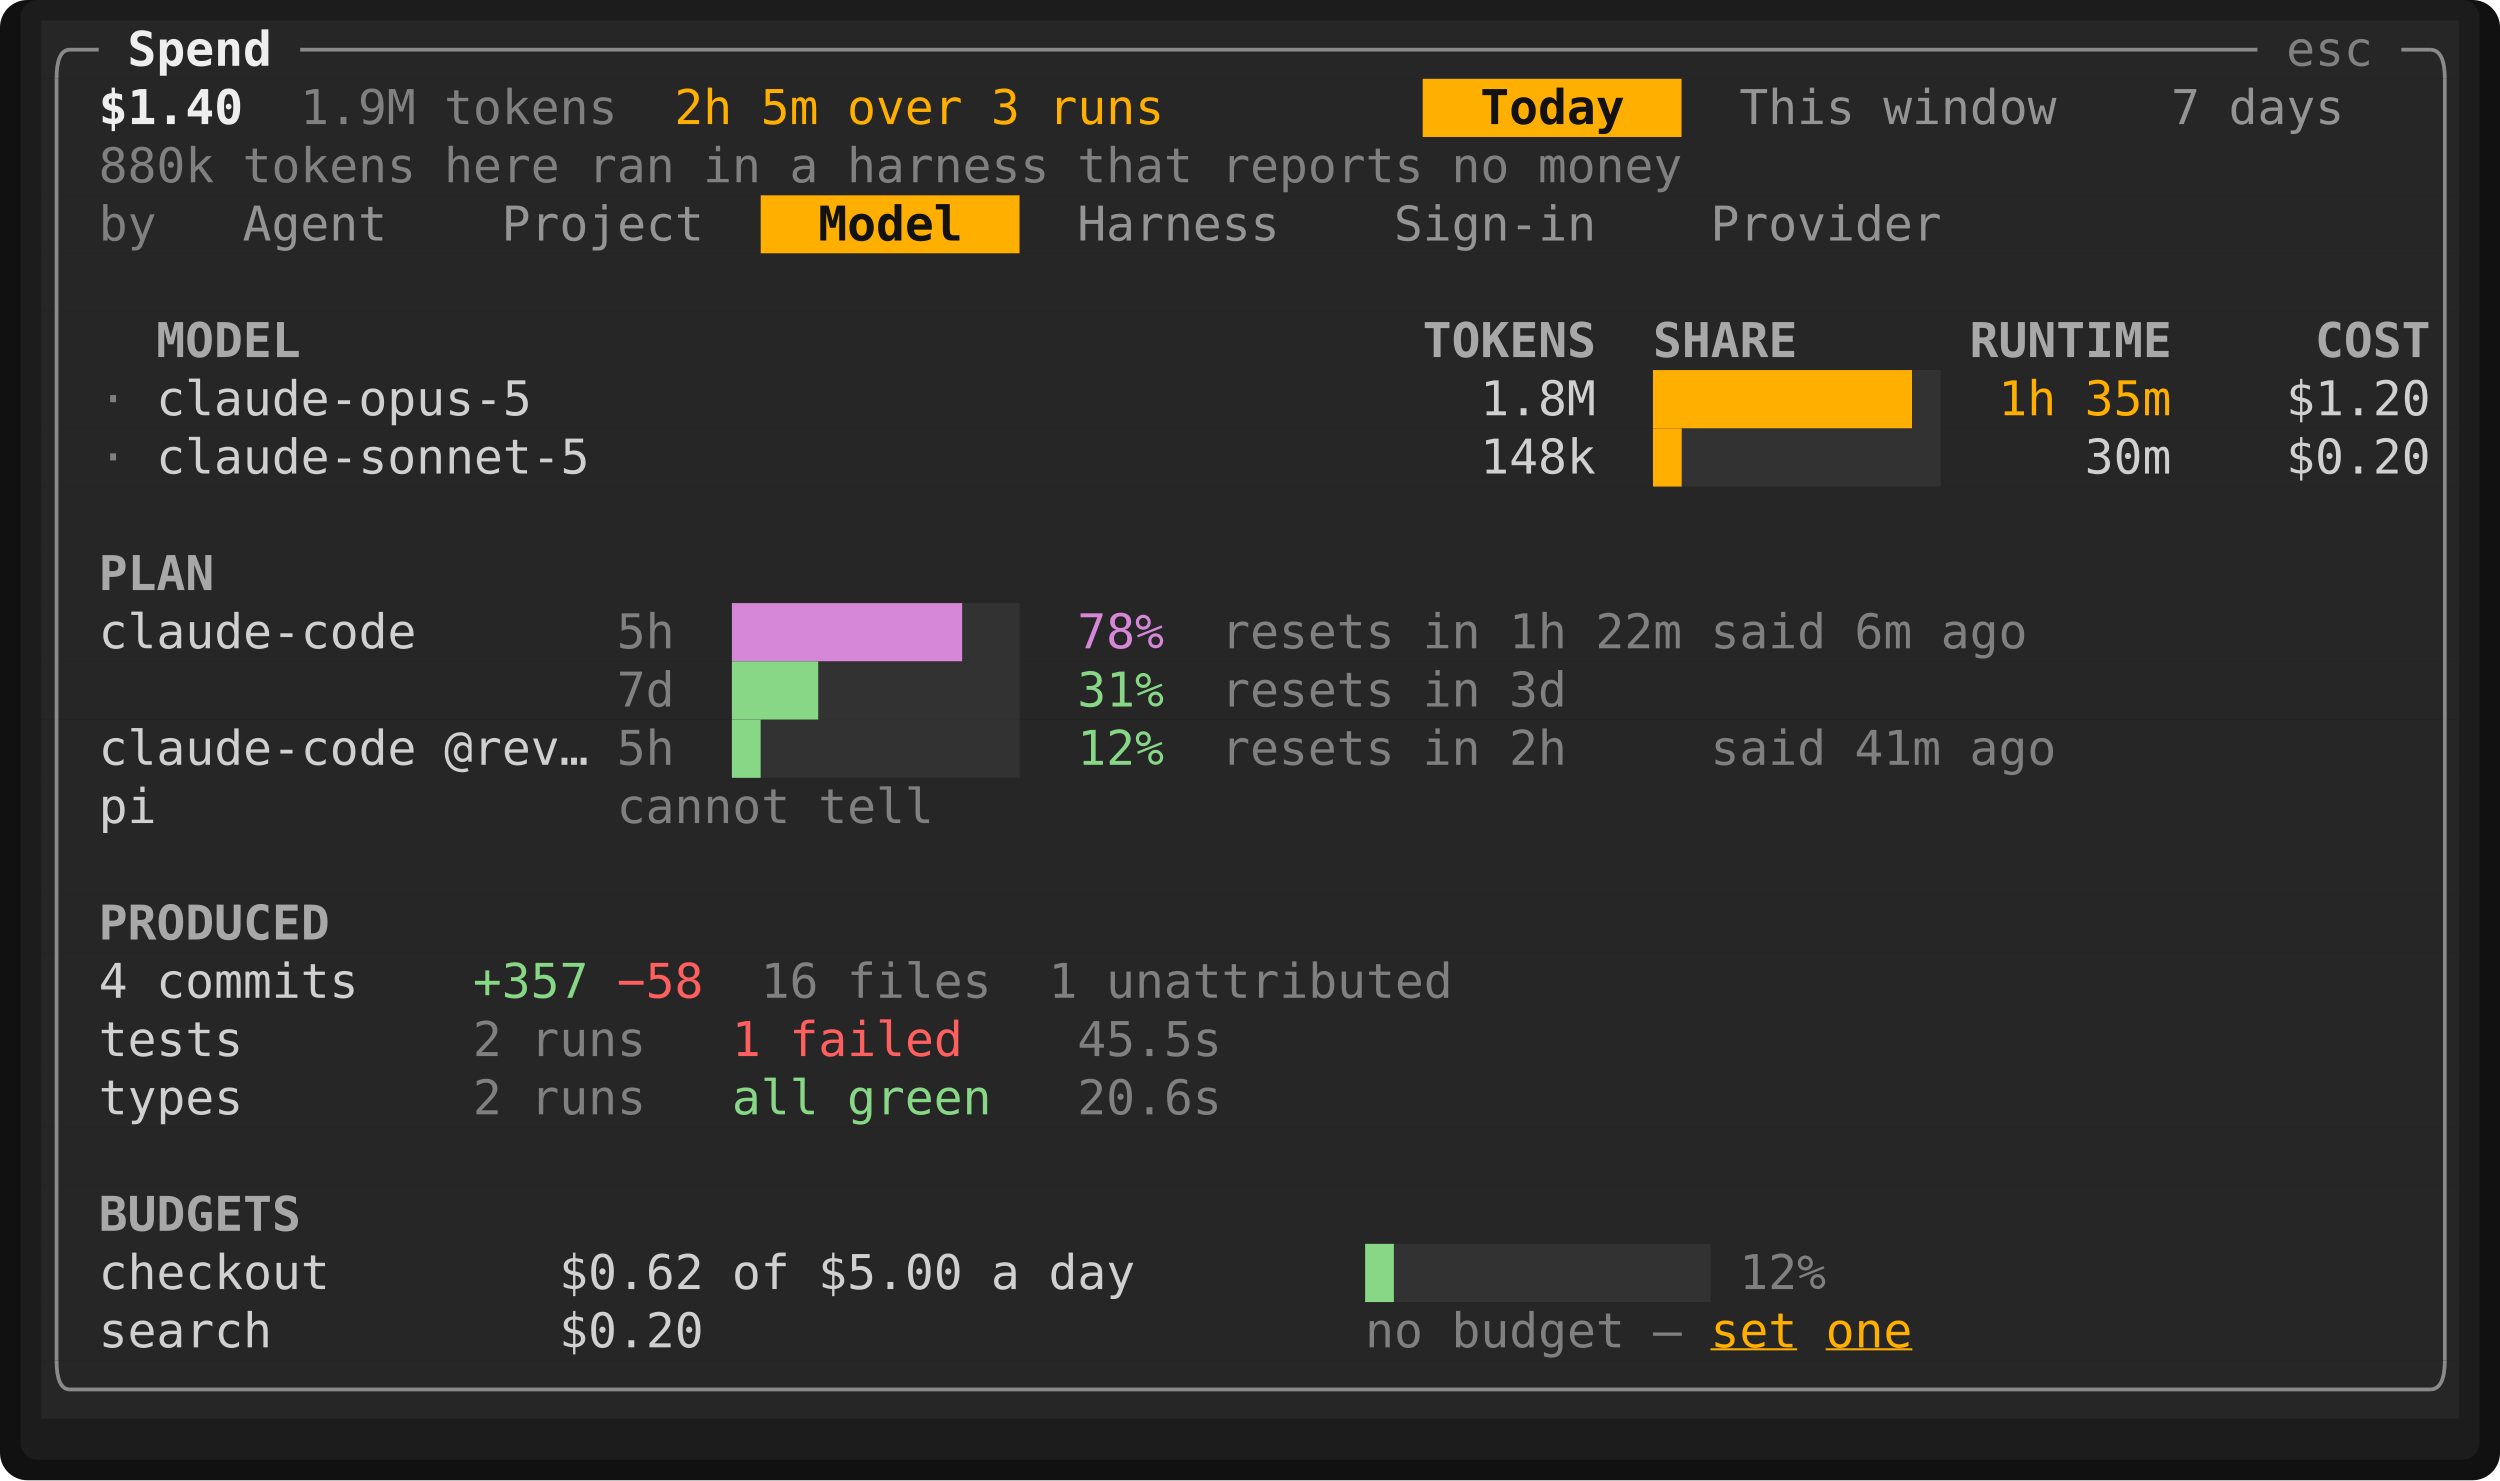
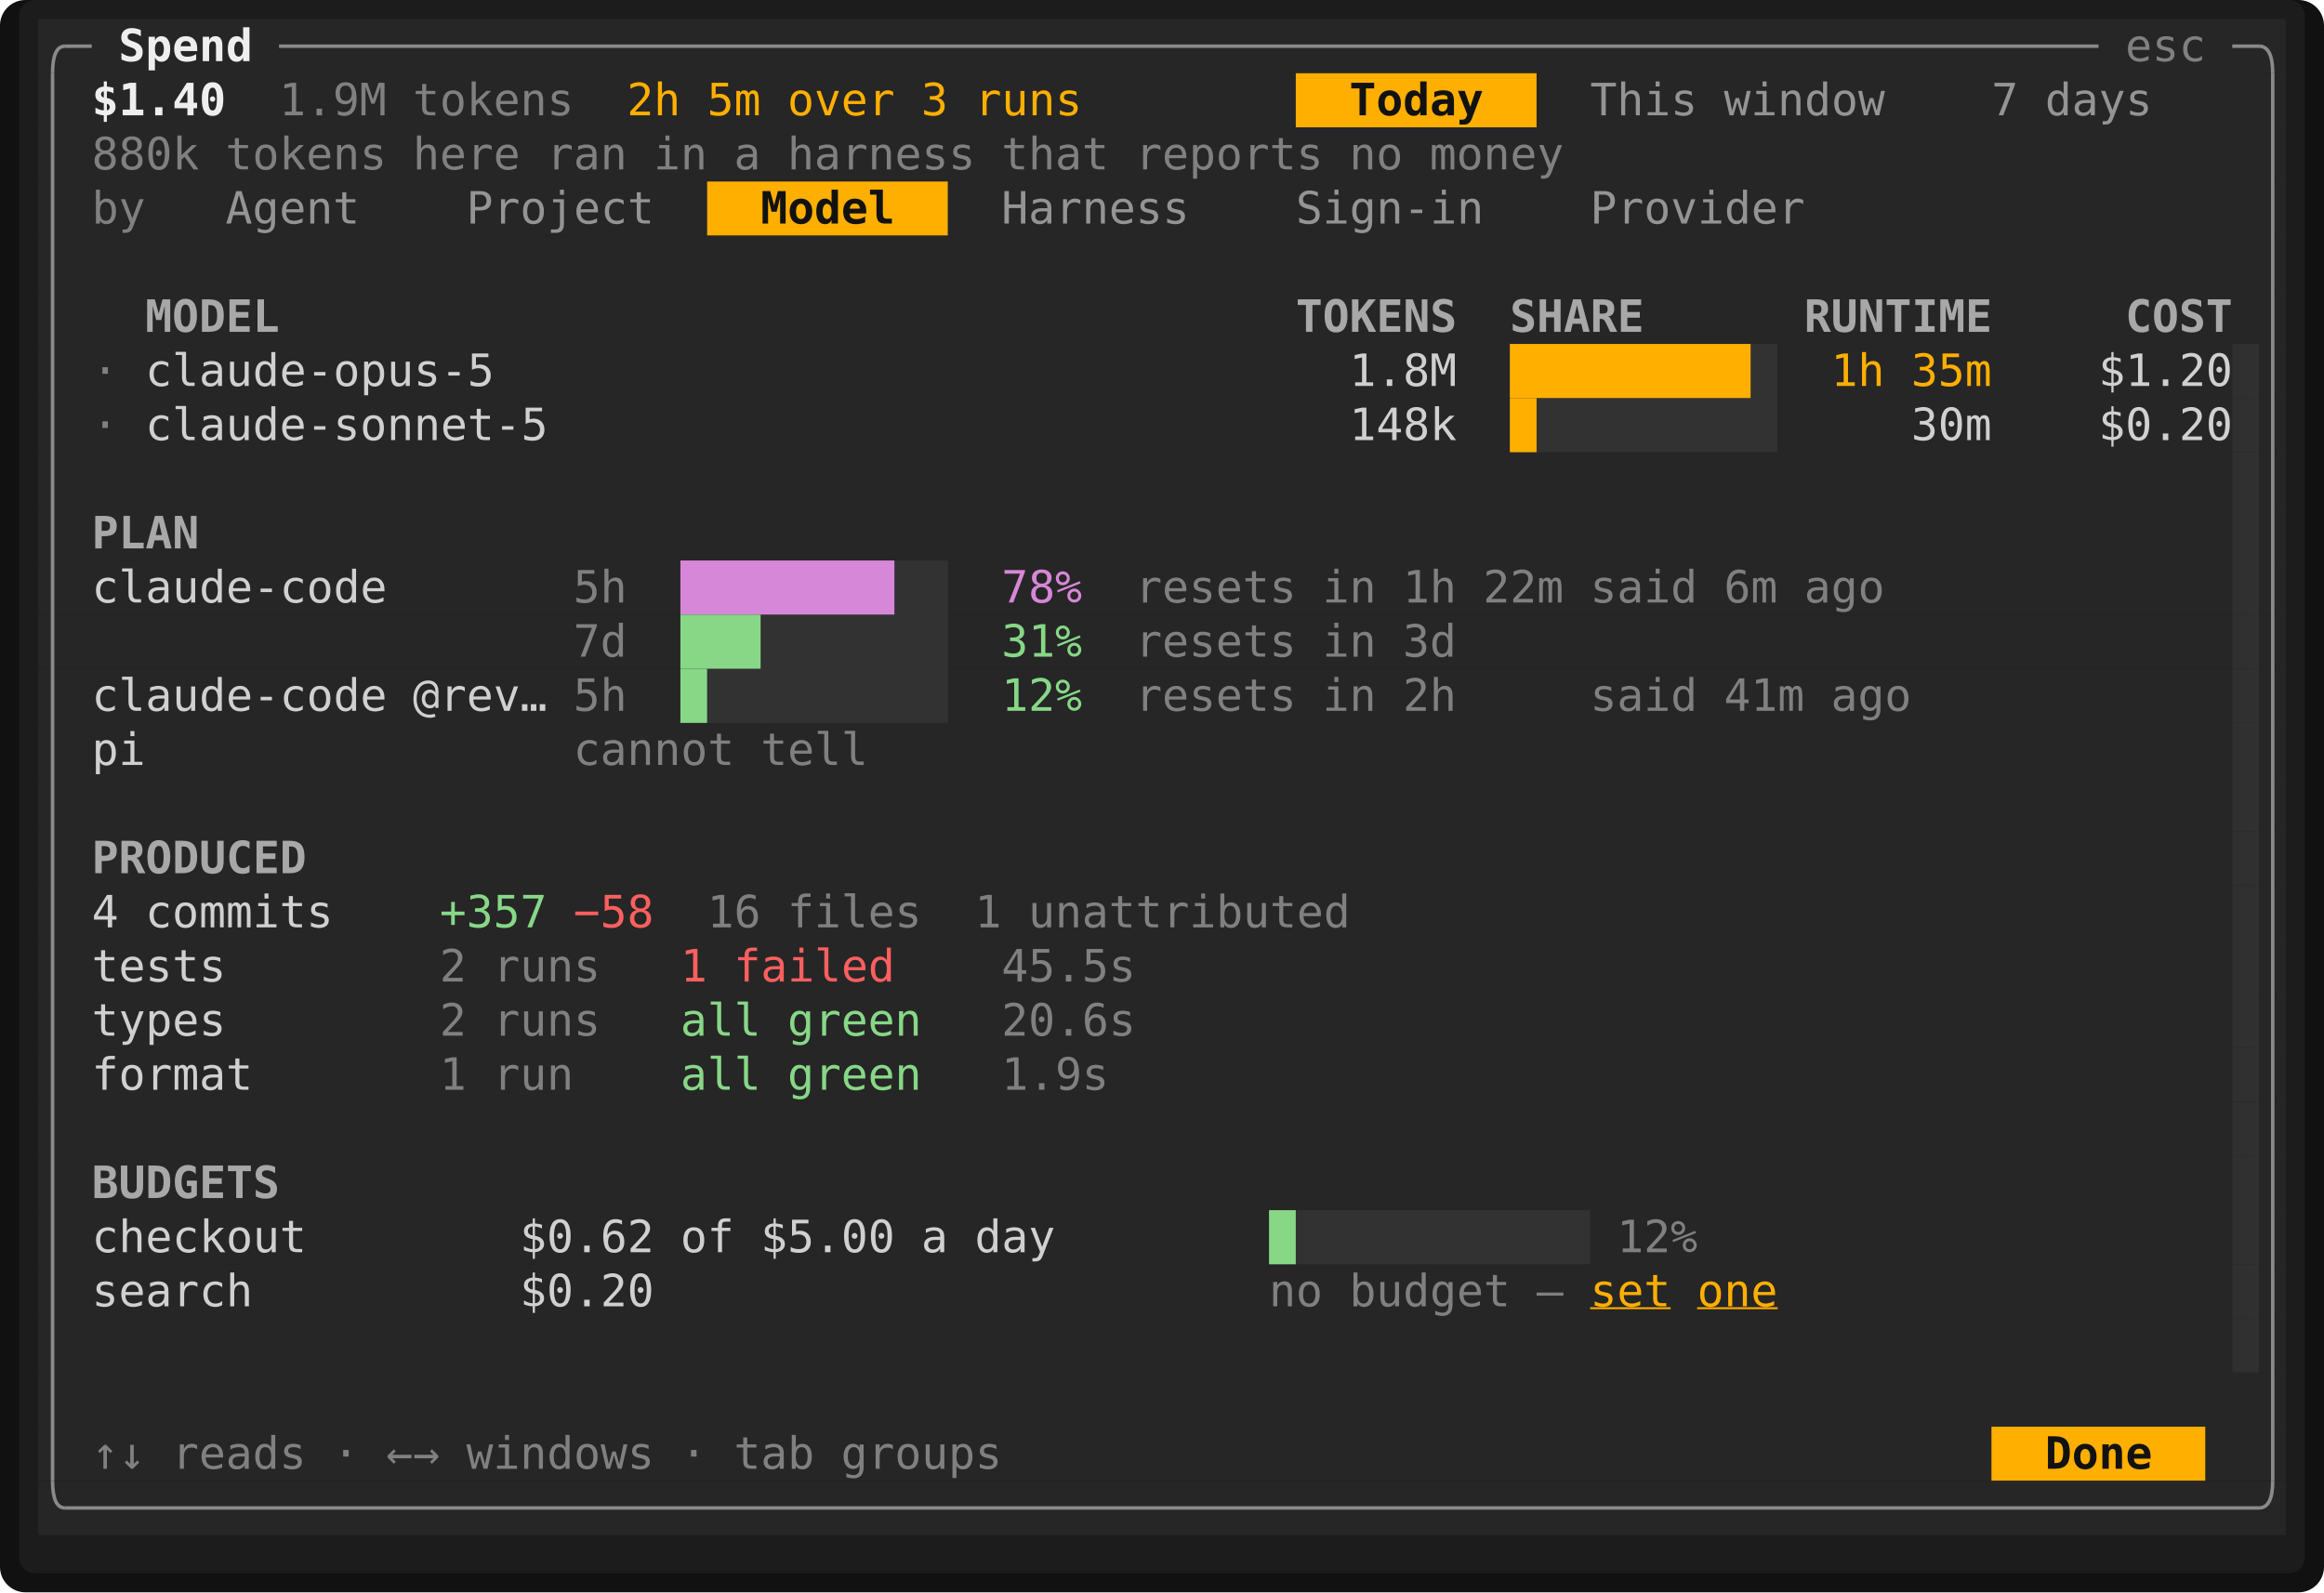
- <svg xmlns="http://www.w3.org/2000/svg" viewBox="0 0 729.6 432" width="729.6" height="432" font-family="ui-monospace,SFMono-Regular,Menlo,Consolas,'DejaVu Sans Mono','Liberation Mono',monospace" font-size="14" role="img" aria-label="Tade">
-   <rect width="729.6" height="432" rx="8" fill="#111111" />
-   <rect x="6" y="0" width="717.6" height="426" rx="5" fill="#1c1c1c" />
+ <svg xmlns="http://www.w3.org/2000/svg" viewBox="0 0 729.6 500" width="729.6" height="500" font-family="ui-monospace,SFMono-Regular,Menlo,Consolas,'DejaVu Sans Mono','Liberation Mono',monospace" font-size="14" role="img" aria-label="Tade">
+   <rect width="729.6" height="500" rx="8" fill="#111111" />
+   <rect x="6" y="0" width="717.6" height="494" rx="5" fill="#1c1c1c" />
  <rect x="12" y="6" width="705.6" height="17" fill="#262626" />
-   <rect x="12" y="23" width="403.2" height="17" fill="#262626" />
-   <rect x="415.2" y="23" width="75.6" height="17" fill="#ffaf00" />
-   <rect x="490.8" y="23" width="226.8" height="17" fill="#262626" />
+   <rect x="12" y="23" width="394.8" height="17" fill="#262626" />
+   <rect x="406.8" y="23" width="75.6" height="17" fill="#ffaf00" />
+   <rect x="482.4" y="23" width="235.2" height="17" fill="#262626" />
  <rect x="12" y="40" width="705.6" height="17" fill="#262626" />
  <rect x="12" y="57" width="210" height="17" fill="#262626" />
  <rect x="222" y="57" width="75.6" height="17" fill="#ffaf00" />
  <rect x="297.6" y="57" width="420" height="17" fill="#262626" />
  <rect x="12" y="74" width="705.6" height="17" fill="#262626" />
  <rect x="12" y="91" width="705.6" height="17" fill="#262626" />
-   <rect x="12" y="108" width="705.6" height="17" fill="#262626" />
-   <rect x="12" y="125" width="705.6" height="17" fill="#262626" />
-   <rect x="12" y="142" width="705.6" height="17" fill="#262626" />
-   <rect x="12" y="159" width="705.6" height="17" fill="#262626" />
-   <rect x="12" y="176" width="705.6" height="17" fill="#262626" />
-   <rect x="12" y="193" width="705.6" height="17" fill="#262626" />
-   <rect x="12" y="210" width="705.6" height="17" fill="#262626" />
-   <rect x="12" y="227" width="705.6" height="17" fill="#262626" />
-   <rect x="12" y="244" width="705.6" height="17" fill="#262626" />
-   <rect x="12" y="261" width="705.6" height="17" fill="#262626" />
-   <rect x="12" y="278" width="705.6" height="17" fill="#262626" />
-   <rect x="12" y="295" width="705.6" height="17" fill="#262626" />
-   <rect x="12" y="312" width="705.6" height="17" fill="#262626" />
-   <rect x="12" y="329" width="705.6" height="17" fill="#262626" />
-   <rect x="12" y="346" width="705.6" height="17" fill="#262626" />
-   <rect x="12" y="363" width="705.6" height="17" fill="#262626" />
-   <rect x="12" y="380" width="705.6" height="17" fill="#262626" />
-   <rect x="12" y="397" width="705.6" height="17" fill="#262626" />
-   <rect x="482.4" y="108" width="75.6" height="17" fill="#ffaf00" />
-   <rect x="558" y="108" width="8.4" height="34" fill="#585858" opacity="0.25" />
-   <rect x="482.4" y="125" width="8.4" height="17" fill="#ffaf00" />
-   <rect x="490.8" y="125" width="67.2" height="17" fill="#585858" opacity="0.25" />
+   <rect x="12" y="108" width="688.8" height="17" fill="#262626" />
+   <rect x="700.8" y="108" width="8.4" height="17" fill="#303030" />
+   <rect x="709.2" y="108" width="8.4" height="17" fill="#262626" />
+   <rect x="12" y="125" width="688.8" height="17" fill="#262626" />
+   <rect x="700.8" y="125" width="8.4" height="17" fill="#303030" />
+   <rect x="709.2" y="125" width="8.4" height="17" fill="#262626" />
+   <rect x="12" y="142" width="688.8" height="17" fill="#262626" />
+   <rect x="700.8" y="142" width="8.4" height="17" fill="#303030" />
+   <rect x="709.2" y="142" width="8.4" height="17" fill="#262626" />
+   <rect x="12" y="159" width="688.8" height="17" fill="#262626" />
+   <rect x="700.8" y="159" width="8.4" height="17" fill="#303030" />
+   <rect x="709.2" y="159" width="8.4" height="17" fill="#262626" />
+   <rect x="12" y="176" width="688.8" height="17" fill="#262626" />
+   <rect x="700.8" y="176" width="8.4" height="17" fill="#303030" />
+   <rect x="709.2" y="176" width="8.4" height="17" fill="#262626" />
+   <rect x="12" y="193" width="688.8" height="17" fill="#262626" />
+   <rect x="700.8" y="193" width="8.4" height="17" fill="#303030" />
+   <rect x="709.2" y="193" width="8.4" height="17" fill="#262626" />
+   <rect x="12" y="210" width="688.8" height="17" fill="#262626" />
+   <rect x="700.8" y="210" width="8.4" height="17" fill="#303030" />
+   <rect x="709.2" y="210" width="8.4" height="17" fill="#262626" />
+   <rect x="12" y="227" width="688.8" height="17" fill="#262626" />
+   <rect x="700.8" y="227" width="8.4" height="17" fill="#303030" />
+   <rect x="709.2" y="227" width="8.4" height="17" fill="#262626" />
+   <rect x="12" y="244" width="688.8" height="17" fill="#262626" />
+   <rect x="700.8" y="244" width="8.4" height="17" fill="#303030" />
+   <rect x="709.2" y="244" width="8.4" height="17" fill="#262626" />
+   <rect x="12" y="261" width="688.8" height="17" fill="#262626" />
+   <rect x="700.8" y="261" width="8.4" height="17" fill="#303030" />
+   <rect x="709.2" y="261" width="8.4" height="17" fill="#262626" />
+   <rect x="12" y="278" width="688.8" height="17" fill="#262626" />
+   <rect x="700.8" y="278" width="8.4" height="17" fill="#303030" />
+   <rect x="709.2" y="278" width="8.4" height="17" fill="#262626" />
+   <rect x="12" y="295" width="688.8" height="17" fill="#262626" />
+   <rect x="700.8" y="295" width="8.4" height="17" fill="#303030" />
+   <rect x="709.2" y="295" width="8.4" height="17" fill="#262626" />
+   <rect x="12" y="312" width="688.8" height="17" fill="#262626" />
+   <rect x="700.8" y="312" width="8.4" height="17" fill="#303030" />
+   <rect x="709.2" y="312" width="8.4" height="17" fill="#262626" />
+   <rect x="12" y="329" width="688.8" height="17" fill="#262626" />
+   <rect x="700.8" y="329" width="8.4" height="17" fill="#303030" />
+   <rect x="709.2" y="329" width="8.4" height="17" fill="#262626" />
+   <rect x="12" y="346" width="688.8" height="17" fill="#262626" />
+   <rect x="700.8" y="346" width="8.4" height="17" fill="#303030" />
+   <rect x="709.2" y="346" width="8.4" height="17" fill="#262626" />
+   <rect x="12" y="363" width="688.8" height="17" fill="#262626" />
+   <rect x="700.8" y="363" width="8.4" height="17" fill="#303030" />
+   <rect x="709.2" y="363" width="8.4" height="17" fill="#262626" />
+   <rect x="12" y="380" width="688.8" height="17" fill="#262626" />
+   <rect x="700.8" y="380" width="8.4" height="17" fill="#303030" />
+   <rect x="709.2" y="380" width="8.4" height="17" fill="#262626" />
+   <rect x="12" y="397" width="688.8" height="17" fill="#262626" />
+   <rect x="700.8" y="397" width="8.4" height="17" fill="#303030" />
+   <rect x="709.2" y="397" width="8.4" height="17" fill="#262626" />
+   <rect x="12" y="414" width="688.8" height="17" fill="#262626" />
+   <rect x="700.8" y="414" width="8.4" height="17" fill="#303030" />
+   <rect x="709.2" y="414" width="8.4" height="17" fill="#262626" />
+   <rect x="12" y="431" width="705.6" height="17" fill="#262626" />
+   <rect x="12" y="448" width="613.2" height="17" fill="#262626" />
+   <rect x="625.2" y="448" width="67.2" height="17" fill="#ffaf00" />
+   <rect x="692.4" y="448" width="25.2" height="17" fill="#262626" />
+   <rect x="12" y="465" width="705.6" height="17" fill="#262626" />
+   <rect x="474" y="108" width="75.6" height="17" fill="#ffaf00" />
+   <rect x="549.6" y="108" width="8.4" height="34" fill="#585858" opacity="0.25" />
+   <rect x="708.15" y="108" width="1.05" height="323" fill="#303030" />
+   <rect x="474" y="125" width="8.4" height="17" fill="#ffaf00" />
+   <rect x="482.4" y="125" width="67.2" height="17" fill="#585858" opacity="0.25" />
  <rect x="213.6" y="176" width="67.2" height="17" fill="#d787d7" />
  <rect x="280.8" y="176" width="16.8" height="51" fill="#585858" opacity="0.25" />
  <rect x="213.6" y="193" width="25.2" height="17" fill="#87d787" />
  <rect x="238.8" y="193" width="42" height="34" fill="#585858" opacity="0.25" />
  <rect x="213.6" y="210" width="8.4" height="17" fill="#87d787" />
  <rect x="222" y="210" width="16.8" height="17" fill="#585858" opacity="0.25" />
-   <rect x="398.4" y="363" width="8.4" height="17" fill="#87d787" />
-   <rect x="406.8" y="363" width="92.4" height="17" fill="#585858" opacity="0.25" />
+   <rect x="398.4" y="380" width="8.4" height="17" fill="#87d787" />
+   <rect x="406.8" y="380" width="92.4" height="17" fill="#585858" opacity="0.25" />
  <path d="M16.5 23Q16.5 14.5 20.4 14.5" fill="none" stroke="#8a8a8a" stroke-width="1.1" />
  <line x1="20.4" y1="14.5" x2="28.8" y2="14.5" stroke="#8a8a8a" stroke-width="1.1" />
  <line x1="87.6" y1="14.5" x2="658.8" y2="14.5" stroke="#8a8a8a" stroke-width="1.1" />
  <line x1="700.8" y1="14.5" x2="709.2" y2="14.5" stroke="#8a8a8a" stroke-width="1.1" />
  <path d="M713.5 23Q713.5 14.5 709.2 14.5" fill="none" stroke="#8a8a8a" stroke-width="1.1" />
-   <line x1="16.5" y1="23" x2="16.5" y2="397" stroke="#8a8a8a" stroke-width="1.1" />
-   <line x1="713.5" y1="23" x2="713.5" y2="397" stroke="#8a8a8a" stroke-width="1.1" />
-   <path d="M16.5 397Q16.5 405.5 20.4 405.5" fill="none" stroke="#8a8a8a" stroke-width="1.1" />
-   <line x1="20.4" y1="405.5" x2="709.2" y2="405.5" stroke="#8a8a8a" stroke-width="1.1" />
-   <path d="M713.5 397Q713.5 405.5 709.2 405.5" fill="none" stroke="#8a8a8a" stroke-width="1.1" />
+   <line x1="16.5" y1="23" x2="16.5" y2="465" stroke="#8a8a8a" stroke-width="1.1" />
+   <line x1="713.5" y1="23" x2="713.5" y2="465" stroke="#8a8a8a" stroke-width="1.1" />
+   <path d="M16.5 465Q16.5 473.5 20.4 473.5" fill="none" stroke="#8a8a8a" stroke-width="1.1" />
+   <line x1="20.4" y1="473.5" x2="709.2" y2="473.5" stroke="#8a8a8a" stroke-width="1.1" />
+   <path d="M713.5 465Q713.5 473.5 709.2 473.5" fill="none" stroke="#8a8a8a" stroke-width="1.1" />
  <text x="37.2" y="19.2" textLength="42" lengthAdjust="spacingAndGlyphs" fill="#eeeeee" font-weight="700">Spend</text>
  <text x="667.2" y="19.2" textLength="25.2" lengthAdjust="spacingAndGlyphs" fill="#808080">esc</text>
  <text x="28.8" y="36.2" textLength="42" lengthAdjust="spacingAndGlyphs" fill="#eeeeee" font-weight="700">$1.40</text>
  <text x="87.6" y="36.2" textLength="33.6" lengthAdjust="spacingAndGlyphs" fill="#808080">1.9M</text>
  <text x="129.6" y="36.2" textLength="50.4" lengthAdjust="spacingAndGlyphs" fill="#808080">tokens</text>
  <text x="196.8" y="36.2" textLength="16.8" lengthAdjust="spacingAndGlyphs" fill="#ffaf00">2h</text>
  <text x="222" y="36.2" textLength="16.8" lengthAdjust="spacingAndGlyphs" fill="#ffaf00">5m</text>
  <text x="247.2" y="36.2" textLength="33.6" lengthAdjust="spacingAndGlyphs" fill="#ffaf00">over</text>
  <text x="289.2" y="36.2" textLength="8.4" lengthAdjust="spacingAndGlyphs" fill="#ffaf00">3</text>
  <text x="306" y="36.2" textLength="33.6" lengthAdjust="spacingAndGlyphs" fill="#ffaf00">runs</text>
-   <text x="432" y="36.2" textLength="42" lengthAdjust="spacingAndGlyphs" fill="#121212" font-weight="700">Today</text>
-   <text x="507.6" y="36.2" textLength="33.6" lengthAdjust="spacingAndGlyphs" fill="#949494">This</text>
-   <text x="549.6" y="36.2" textLength="50.4" lengthAdjust="spacingAndGlyphs" fill="#949494">window</text>
-   <text x="633.6" y="36.2" textLength="8.4" lengthAdjust="spacingAndGlyphs" fill="#949494">7</text>
-   <text x="650.4" y="36.2" textLength="33.6" lengthAdjust="spacingAndGlyphs" fill="#949494">days</text>
+   <text x="423.6" y="36.2" textLength="42" lengthAdjust="spacingAndGlyphs" fill="#121212" font-weight="700">Today</text>
+   <text x="499.2" y="36.2" textLength="33.6" lengthAdjust="spacingAndGlyphs" fill="#949494">This</text>
+   <text x="541.2" y="36.2" textLength="50.4" lengthAdjust="spacingAndGlyphs" fill="#949494">window</text>
+   <text x="625.2" y="36.2" textLength="8.4" lengthAdjust="spacingAndGlyphs" fill="#949494">7</text>
+   <text x="642" y="36.2" textLength="33.6" lengthAdjust="spacingAndGlyphs" fill="#949494">days</text>
  <text x="28.8" y="53.2" textLength="33.6" lengthAdjust="spacingAndGlyphs" fill="#808080">880k</text>
  <text x="70.8" y="53.2" textLength="50.4" lengthAdjust="spacingAndGlyphs" fill="#808080">tokens</text>
  <text x="129.6" y="53.2" textLength="33.6" lengthAdjust="spacingAndGlyphs" fill="#808080">here</text>
  <text x="171.6" y="53.2" textLength="25.2" lengthAdjust="spacingAndGlyphs" fill="#808080">ran</text>
  <text x="205.2" y="53.2" textLength="16.8" lengthAdjust="spacingAndGlyphs" fill="#808080">in</text>
  <text x="230.4" y="53.2" textLength="8.4" lengthAdjust="spacingAndGlyphs" fill="#808080">a</text>
  <text x="247.2" y="53.2" textLength="58.8" lengthAdjust="spacingAndGlyphs" fill="#808080">harness</text>
  <text x="314.4" y="53.2" textLength="33.6" lengthAdjust="spacingAndGlyphs" fill="#808080">that</text>
  <text x="356.4" y="53.2" textLength="58.8" lengthAdjust="spacingAndGlyphs" fill="#808080">reports</text>
  <text x="423.6" y="53.2" textLength="16.8" lengthAdjust="spacingAndGlyphs" fill="#808080">no</text>
  <text x="448.8" y="53.2" textLength="42" lengthAdjust="spacingAndGlyphs" fill="#808080">money</text>
  <text x="28.8" y="70.2" textLength="16.8" lengthAdjust="spacingAndGlyphs" fill="#808080">by</text>
  <text x="70.8" y="70.2" textLength="42" lengthAdjust="spacingAndGlyphs" fill="#949494">Agent</text>
  <text x="146.4" y="70.2" textLength="58.8" lengthAdjust="spacingAndGlyphs" fill="#949494">Project</text>
  <text x="238.8" y="70.2" textLength="42" lengthAdjust="spacingAndGlyphs" fill="#121212" font-weight="700">Model</text>
  <text x="314.4" y="70.2" textLength="58.8" lengthAdjust="spacingAndGlyphs" fill="#949494">Harness</text>
  <text x="406.8" y="70.2" textLength="58.8" lengthAdjust="spacingAndGlyphs" fill="#949494">Sign-in</text>
  <text x="499.2" y="70.2" textLength="67.2" lengthAdjust="spacingAndGlyphs" fill="#949494">Provider</text>
  <text x="45.6" y="104.2" textLength="42" lengthAdjust="spacingAndGlyphs" fill="#a8a8a8" font-weight="700">MODEL</text>
-   <text x="415.2" y="104.2" textLength="50.4" lengthAdjust="spacingAndGlyphs" fill="#a8a8a8" font-weight="700">TOKENS</text>
-   <text x="482.4" y="104.2" textLength="42" lengthAdjust="spacingAndGlyphs" fill="#a8a8a8" font-weight="700">SHARE</text>
-   <text x="574.8" y="104.2" textLength="58.8" lengthAdjust="spacingAndGlyphs" fill="#a8a8a8" font-weight="700">RUNTIME</text>
-   <text x="675.6" y="104.2" textLength="33.6" lengthAdjust="spacingAndGlyphs" fill="#a8a8a8" font-weight="700">COST</text>
+   <text x="406.8" y="104.2" textLength="50.4" lengthAdjust="spacingAndGlyphs" fill="#a8a8a8" font-weight="700">TOKENS</text>
+   <text x="474" y="104.2" textLength="42" lengthAdjust="spacingAndGlyphs" fill="#a8a8a8" font-weight="700">SHARE</text>
+   <text x="566.4" y="104.2" textLength="58.8" lengthAdjust="spacingAndGlyphs" fill="#a8a8a8" font-weight="700">RUNTIME</text>
+   <text x="667.2" y="104.2" textLength="33.6" lengthAdjust="spacingAndGlyphs" fill="#a8a8a8" font-weight="700">COST</text>
  <text x="28.8" y="121.2" textLength="8.4" lengthAdjust="spacingAndGlyphs" fill="#808080">·</text>
  <text x="45.6" y="121.2" textLength="109.2" lengthAdjust="spacingAndGlyphs" fill="#d0d0d0">claude-opus-5</text>
-   <text x="432" y="121.2" textLength="33.6" lengthAdjust="spacingAndGlyphs" fill="#d0d0d0">1.8M</text>
-   <text x="583.2" y="121.2" textLength="16.8" lengthAdjust="spacingAndGlyphs" fill="#ffaf00">1h</text>
-   <text x="608.4" y="121.2" textLength="25.2" lengthAdjust="spacingAndGlyphs" fill="#ffaf00">35m</text>
-   <text x="667.2" y="121.2" textLength="42" lengthAdjust="spacingAndGlyphs" fill="#d0d0d0">$1.20</text>
+   <text x="423.6" y="121.2" textLength="33.6" lengthAdjust="spacingAndGlyphs" fill="#d0d0d0">1.8M</text>
+   <text x="574.8" y="121.2" textLength="16.8" lengthAdjust="spacingAndGlyphs" fill="#ffaf00">1h</text>
+   <text x="600" y="121.2" textLength="25.2" lengthAdjust="spacingAndGlyphs" fill="#ffaf00">35m</text>
+   <text x="658.8" y="121.2" textLength="42" lengthAdjust="spacingAndGlyphs" fill="#d0d0d0">$1.20</text>
  <text x="28.8" y="138.2" textLength="8.4" lengthAdjust="spacingAndGlyphs" fill="#808080">·</text>
  <text x="45.6" y="138.2" textLength="126" lengthAdjust="spacingAndGlyphs" fill="#d0d0d0">claude-sonnet-5</text>
-   <text x="432" y="138.2" textLength="33.6" lengthAdjust="spacingAndGlyphs" fill="#d0d0d0">148k</text>
-   <text x="608.4" y="138.2" textLength="25.2" lengthAdjust="spacingAndGlyphs" fill="#d0d0d0">30m</text>
-   <text x="667.2" y="138.2" textLength="42" lengthAdjust="spacingAndGlyphs" fill="#d0d0d0">$0.20</text>
+   <text x="423.6" y="138.2" textLength="33.6" lengthAdjust="spacingAndGlyphs" fill="#d0d0d0">148k</text>
+   <text x="600" y="138.2" textLength="25.2" lengthAdjust="spacingAndGlyphs" fill="#d0d0d0">30m</text>
+   <text x="658.8" y="138.2" textLength="42" lengthAdjust="spacingAndGlyphs" fill="#d0d0d0">$0.20</text>
  <text x="28.8" y="172.2" textLength="33.6" lengthAdjust="spacingAndGlyphs" fill="#a8a8a8" font-weight="700">PLAN</text>
  <text x="28.8" y="189.2" textLength="92.4" lengthAdjust="spacingAndGlyphs" fill="#d0d0d0">claude-code</text>
  <text x="180" y="189.2" textLength="16.8" lengthAdjust="spacingAndGlyphs" fill="#808080">5h</text>
  <text x="314.4" y="189.2" textLength="25.2" lengthAdjust="spacingAndGlyphs" fill="#d787d7">78%</text>
  <text x="356.4" y="189.2" textLength="50.4" lengthAdjust="spacingAndGlyphs" fill="#808080">resets</text>
  <text x="415.2" y="189.2" textLength="16.8" lengthAdjust="spacingAndGlyphs" fill="#808080">in</text>
  <text x="440.4" y="189.2" textLength="16.8" lengthAdjust="spacingAndGlyphs" fill="#808080">1h</text>
  <text x="465.6" y="189.2" textLength="25.2" lengthAdjust="spacingAndGlyphs" fill="#808080">22m</text>
  <text x="499.2" y="189.2" textLength="33.6" lengthAdjust="spacingAndGlyphs" fill="#808080">said</text>
  <text x="541.2" y="189.2" textLength="16.8" lengthAdjust="spacingAndGlyphs" fill="#808080">6m</text>
  <text x="566.4" y="189.2" textLength="25.2" lengthAdjust="spacingAndGlyphs" fill="#808080">ago</text>
  <text x="180" y="206.2" textLength="16.8" lengthAdjust="spacingAndGlyphs" fill="#808080">7d</text>
  <text x="314.4" y="206.2" textLength="25.2" lengthAdjust="spacingAndGlyphs" fill="#87d787">31%</text>
  <text x="356.4" y="206.2" textLength="50.4" lengthAdjust="spacingAndGlyphs" fill="#808080">resets</text>
  <text x="415.2" y="206.2" textLength="16.8" lengthAdjust="spacingAndGlyphs" fill="#808080">in</text>
  <text x="440.4" y="206.2" textLength="16.8" lengthAdjust="spacingAndGlyphs" fill="#808080">3d</text>
  <text x="28.8" y="223.2" textLength="92.4" lengthAdjust="spacingAndGlyphs" fill="#d0d0d0">claude-code</text>
  <text x="129.6" y="223.2" textLength="42" lengthAdjust="spacingAndGlyphs" fill="#d0d0d0">@rev…</text>
  <text x="180" y="223.2" textLength="16.8" lengthAdjust="spacingAndGlyphs" fill="#808080">5h</text>
  <text x="314.4" y="223.2" textLength="25.2" lengthAdjust="spacingAndGlyphs" fill="#87d787">12%</text>
  <text x="356.4" y="223.2" textLength="50.4" lengthAdjust="spacingAndGlyphs" fill="#808080">resets</text>
  <text x="415.2" y="223.2" textLength="16.8" lengthAdjust="spacingAndGlyphs" fill="#808080">in</text>
  <text x="440.4" y="223.2" textLength="16.8" lengthAdjust="spacingAndGlyphs" fill="#808080">2h</text>
  <text x="499.2" y="223.2" textLength="33.6" lengthAdjust="spacingAndGlyphs" fill="#808080">said</text>
  <text x="541.2" y="223.2" textLength="25.2" lengthAdjust="spacingAndGlyphs" fill="#808080">41m</text>
  <text x="574.8" y="223.2" textLength="25.2" lengthAdjust="spacingAndGlyphs" fill="#808080">ago</text>
  <text x="28.8" y="240.2" textLength="16.8" lengthAdjust="spacingAndGlyphs" fill="#d0d0d0">pi</text>
  <text x="180" y="240.2" textLength="50.4" lengthAdjust="spacingAndGlyphs" fill="#808080">cannot</text>
  <text x="238.8" y="240.2" textLength="33.6" lengthAdjust="spacingAndGlyphs" fill="#808080">tell</text>
  <text x="28.8" y="274.2" textLength="67.2" lengthAdjust="spacingAndGlyphs" fill="#a8a8a8" font-weight="700">PRODUCED</text>
  <text x="28.8" y="291.2" textLength="8.4" lengthAdjust="spacingAndGlyphs" fill="#d0d0d0">4</text>
  <text x="45.6" y="291.2" textLength="58.8" lengthAdjust="spacingAndGlyphs" fill="#d0d0d0">commits</text>
  <text x="138" y="291.2" textLength="33.6" lengthAdjust="spacingAndGlyphs" fill="#87d787">+357</text>
  <text x="180" y="291.2" textLength="25.2" lengthAdjust="spacingAndGlyphs" fill="#ff5f5f">−58</text>
  <text x="222" y="291.2" textLength="16.8" lengthAdjust="spacingAndGlyphs" fill="#808080">16</text>
  <text x="247.2" y="291.2" textLength="42" lengthAdjust="spacingAndGlyphs" fill="#808080">files</text>
  <text x="306" y="291.2" textLength="8.4" lengthAdjust="spacingAndGlyphs" fill="#808080">1</text>
  <text x="322.8" y="291.2" textLength="100.8" lengthAdjust="spacingAndGlyphs" fill="#808080">unattributed</text>
  <text x="28.8" y="308.2" textLength="42" lengthAdjust="spacingAndGlyphs" fill="#d0d0d0">tests</text>
  <text x="138" y="308.2" textLength="8.4" lengthAdjust="spacingAndGlyphs" fill="#808080">2</text>
  <text x="154.8" y="308.2" textLength="33.6" lengthAdjust="spacingAndGlyphs" fill="#808080">runs</text>
  <text x="213.6" y="308.2" textLength="8.4" lengthAdjust="spacingAndGlyphs" fill="#ff5f5f">1</text>
  <text x="230.4" y="308.2" textLength="50.4" lengthAdjust="spacingAndGlyphs" fill="#ff5f5f">failed</text>
  <text x="314.4" y="308.2" textLength="42" lengthAdjust="spacingAndGlyphs" fill="#808080">45.5s</text>
  <text x="28.8" y="325.2" textLength="42" lengthAdjust="spacingAndGlyphs" fill="#d0d0d0">types</text>
  <text x="138" y="325.2" textLength="8.4" lengthAdjust="spacingAndGlyphs" fill="#808080">2</text>
  <text x="154.8" y="325.2" textLength="33.6" lengthAdjust="spacingAndGlyphs" fill="#808080">runs</text>
  <text x="213.6" y="325.2" textLength="25.2" lengthAdjust="spacingAndGlyphs" fill="#87d787">all</text>
  <text x="247.2" y="325.2" textLength="42" lengthAdjust="spacingAndGlyphs" fill="#87d787">green</text>
  <text x="314.4" y="325.2" textLength="42" lengthAdjust="spacingAndGlyphs" fill="#808080">20.6s</text>
-   <text x="28.8" y="359.2" textLength="58.8" lengthAdjust="spacingAndGlyphs" fill="#a8a8a8" font-weight="700">BUDGETS</text>
-   <text x="28.8" y="376.2" textLength="67.2" lengthAdjust="spacingAndGlyphs" fill="#d0d0d0">checkout</text>
-   <text x="163.2" y="376.2" textLength="42" lengthAdjust="spacingAndGlyphs" fill="#d0d0d0">$0.62</text>
-   <text x="213.6" y="376.2" textLength="16.8" lengthAdjust="spacingAndGlyphs" fill="#d0d0d0">of</text>
-   <text x="238.8" y="376.2" textLength="42" lengthAdjust="spacingAndGlyphs" fill="#d0d0d0">$5.00</text>
-   <text x="289.2" y="376.2" textLength="8.4" lengthAdjust="spacingAndGlyphs" fill="#d0d0d0">a</text>
-   <text x="306" y="376.2" textLength="25.2" lengthAdjust="spacingAndGlyphs" fill="#d0d0d0">day</text>
-   <text x="507.6" y="376.2" textLength="25.2" lengthAdjust="spacingAndGlyphs" fill="#808080">12%</text>
-   <text x="28.8" y="393.2" textLength="50.4" lengthAdjust="spacingAndGlyphs" fill="#d0d0d0">search</text>
-   <text x="163.2" y="393.2" textLength="42" lengthAdjust="spacingAndGlyphs" fill="#d0d0d0">$0.20</text>
-   <text x="398.4" y="393.2" textLength="16.8" lengthAdjust="spacingAndGlyphs" fill="#808080">no</text>
-   <text x="423.6" y="393.2" textLength="50.4" lengthAdjust="spacingAndGlyphs" fill="#808080">budget</text>
-   <text x="482.4" y="393.2" textLength="8.4" lengthAdjust="spacingAndGlyphs" fill="#808080">—</text>
-   <text x="499.2" y="393.2" textLength="25.2" lengthAdjust="spacingAndGlyphs" fill="#ffaf00" text-decoration="underline">set</text>
-   <text x="532.8" y="393.2" textLength="25.2" lengthAdjust="spacingAndGlyphs" fill="#ffaf00" text-decoration="underline">one</text>
+   <text x="28.8" y="342.2" textLength="50.4" lengthAdjust="spacingAndGlyphs" fill="#d0d0d0">format</text>
+   <text x="138" y="342.2" textLength="8.4" lengthAdjust="spacingAndGlyphs" fill="#808080">1</text>
+   <text x="154.8" y="342.2" textLength="25.2" lengthAdjust="spacingAndGlyphs" fill="#808080">run</text>
+   <text x="213.6" y="342.2" textLength="25.2" lengthAdjust="spacingAndGlyphs" fill="#87d787">all</text>
+   <text x="247.2" y="342.2" textLength="42" lengthAdjust="spacingAndGlyphs" fill="#87d787">green</text>
+   <text x="314.4" y="342.2" textLength="33.6" lengthAdjust="spacingAndGlyphs" fill="#808080">1.9s</text>
+   <text x="28.8" y="376.2" textLength="58.8" lengthAdjust="spacingAndGlyphs" fill="#a8a8a8" font-weight="700">BUDGETS</text>
+   <text x="28.8" y="393.2" textLength="67.2" lengthAdjust="spacingAndGlyphs" fill="#d0d0d0">checkout</text>
+   <text x="163.2" y="393.2" textLength="42" lengthAdjust="spacingAndGlyphs" fill="#d0d0d0">$0.62</text>
+   <text x="213.6" y="393.2" textLength="16.8" lengthAdjust="spacingAndGlyphs" fill="#d0d0d0">of</text>
+   <text x="238.8" y="393.2" textLength="42" lengthAdjust="spacingAndGlyphs" fill="#d0d0d0">$5.00</text>
+   <text x="289.2" y="393.2" textLength="8.4" lengthAdjust="spacingAndGlyphs" fill="#d0d0d0">a</text>
+   <text x="306" y="393.2" textLength="25.2" lengthAdjust="spacingAndGlyphs" fill="#d0d0d0">day</text>
+   <text x="507.6" y="393.2" textLength="25.2" lengthAdjust="spacingAndGlyphs" fill="#808080">12%</text>
+   <text x="28.8" y="410.2" textLength="50.4" lengthAdjust="spacingAndGlyphs" fill="#d0d0d0">search</text>
+   <text x="163.2" y="410.2" textLength="42" lengthAdjust="spacingAndGlyphs" fill="#d0d0d0">$0.20</text>
+   <text x="398.4" y="410.2" textLength="16.8" lengthAdjust="spacingAndGlyphs" fill="#808080">no</text>
+   <text x="423.6" y="410.2" textLength="50.4" lengthAdjust="spacingAndGlyphs" fill="#808080">budget</text>
+   <text x="482.4" y="410.2" textLength="8.4" lengthAdjust="spacingAndGlyphs" fill="#808080">—</text>
+   <text x="499.2" y="410.2" textLength="25.2" lengthAdjust="spacingAndGlyphs" fill="#ffaf00" text-decoration="underline">set</text>
+   <text x="532.8" y="410.2" textLength="25.2" lengthAdjust="spacingAndGlyphs" fill="#ffaf00" text-decoration="underline">one</text>
+   <text x="28.8" y="461.2" textLength="16.8" lengthAdjust="spacingAndGlyphs" fill="#808080">↑↓</text>
+   <text x="54" y="461.2" textLength="42" lengthAdjust="spacingAndGlyphs" fill="#808080">reads</text>
+   <text x="104.4" y="461.2" textLength="8.4" lengthAdjust="spacingAndGlyphs" fill="#808080">·</text>
+   <text x="121.2" y="461.2" textLength="16.8" lengthAdjust="spacingAndGlyphs" fill="#808080">←→</text>
+   <text x="146.4" y="461.2" textLength="58.8" lengthAdjust="spacingAndGlyphs" fill="#808080">windows</text>
+   <text x="213.6" y="461.2" textLength="8.4" lengthAdjust="spacingAndGlyphs" fill="#808080">·</text>
+   <text x="230.4" y="461.2" textLength="25.2" lengthAdjust="spacingAndGlyphs" fill="#808080">tab</text>
+   <text x="264" y="461.2" textLength="50.4" lengthAdjust="spacingAndGlyphs" fill="#808080">groups</text>
+   <text x="642" y="461.2" textLength="33.6" lengthAdjust="spacingAndGlyphs" fill="#121212" font-weight="700">Done</text>
</svg>
